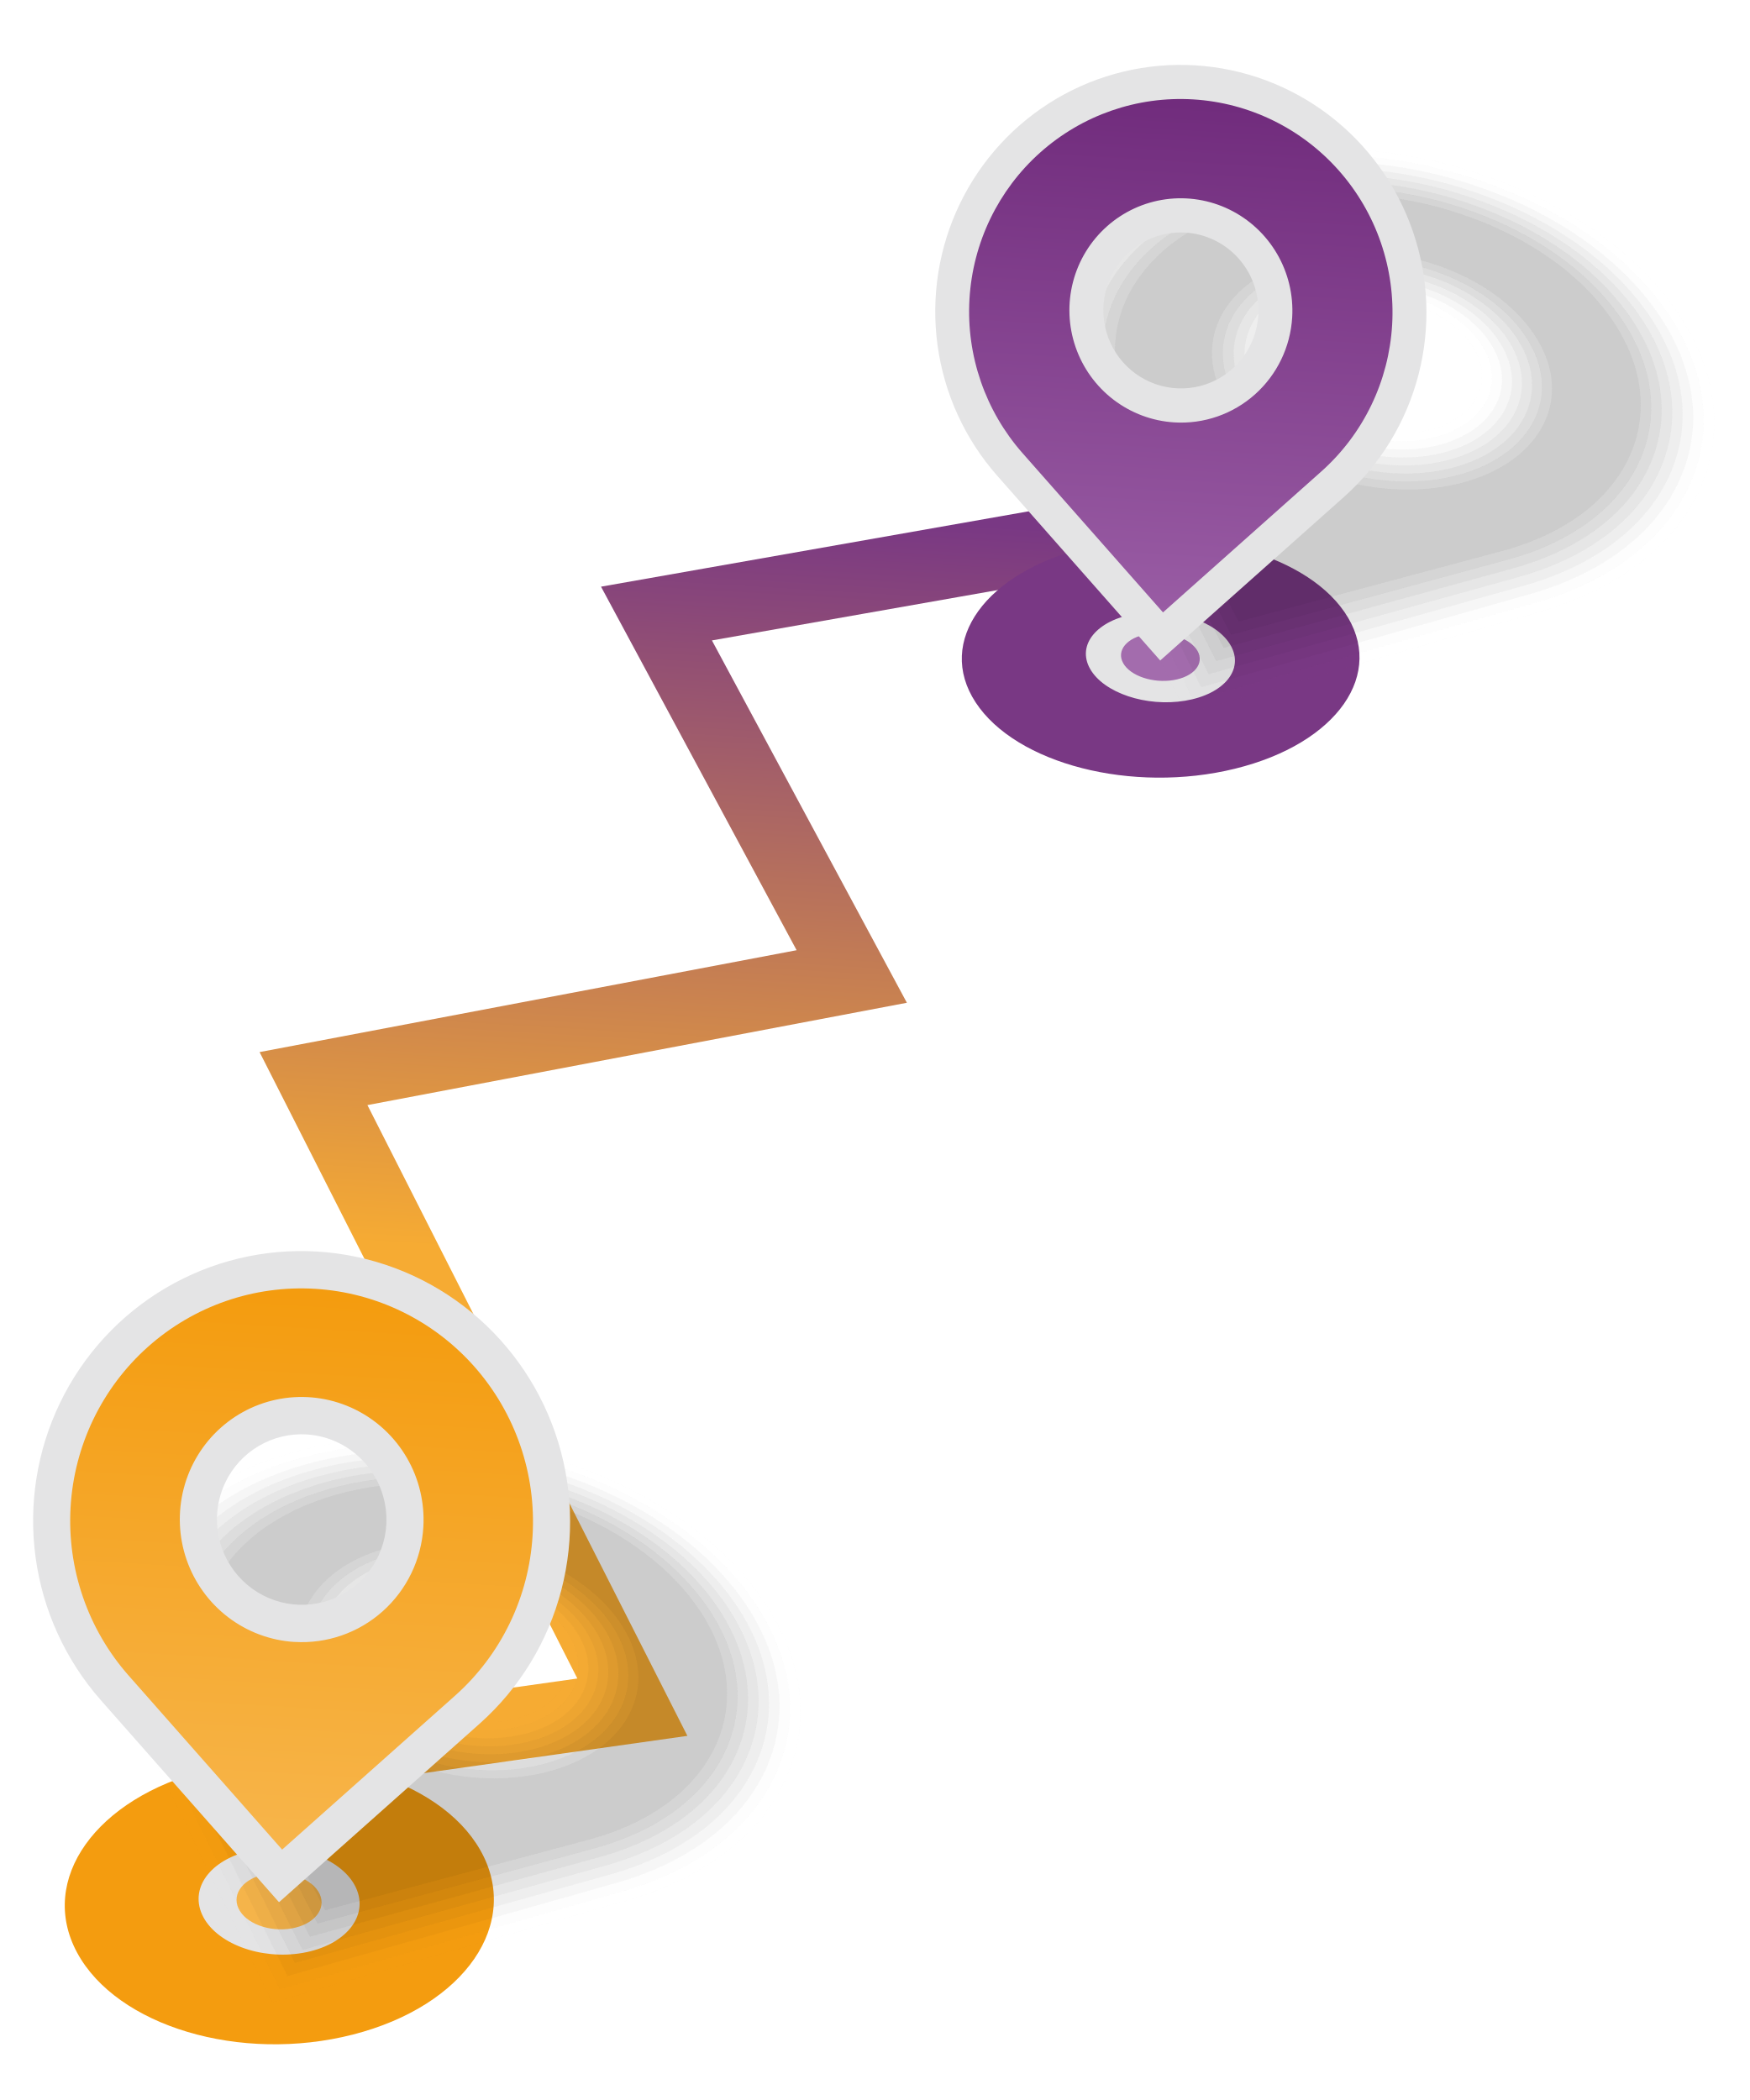
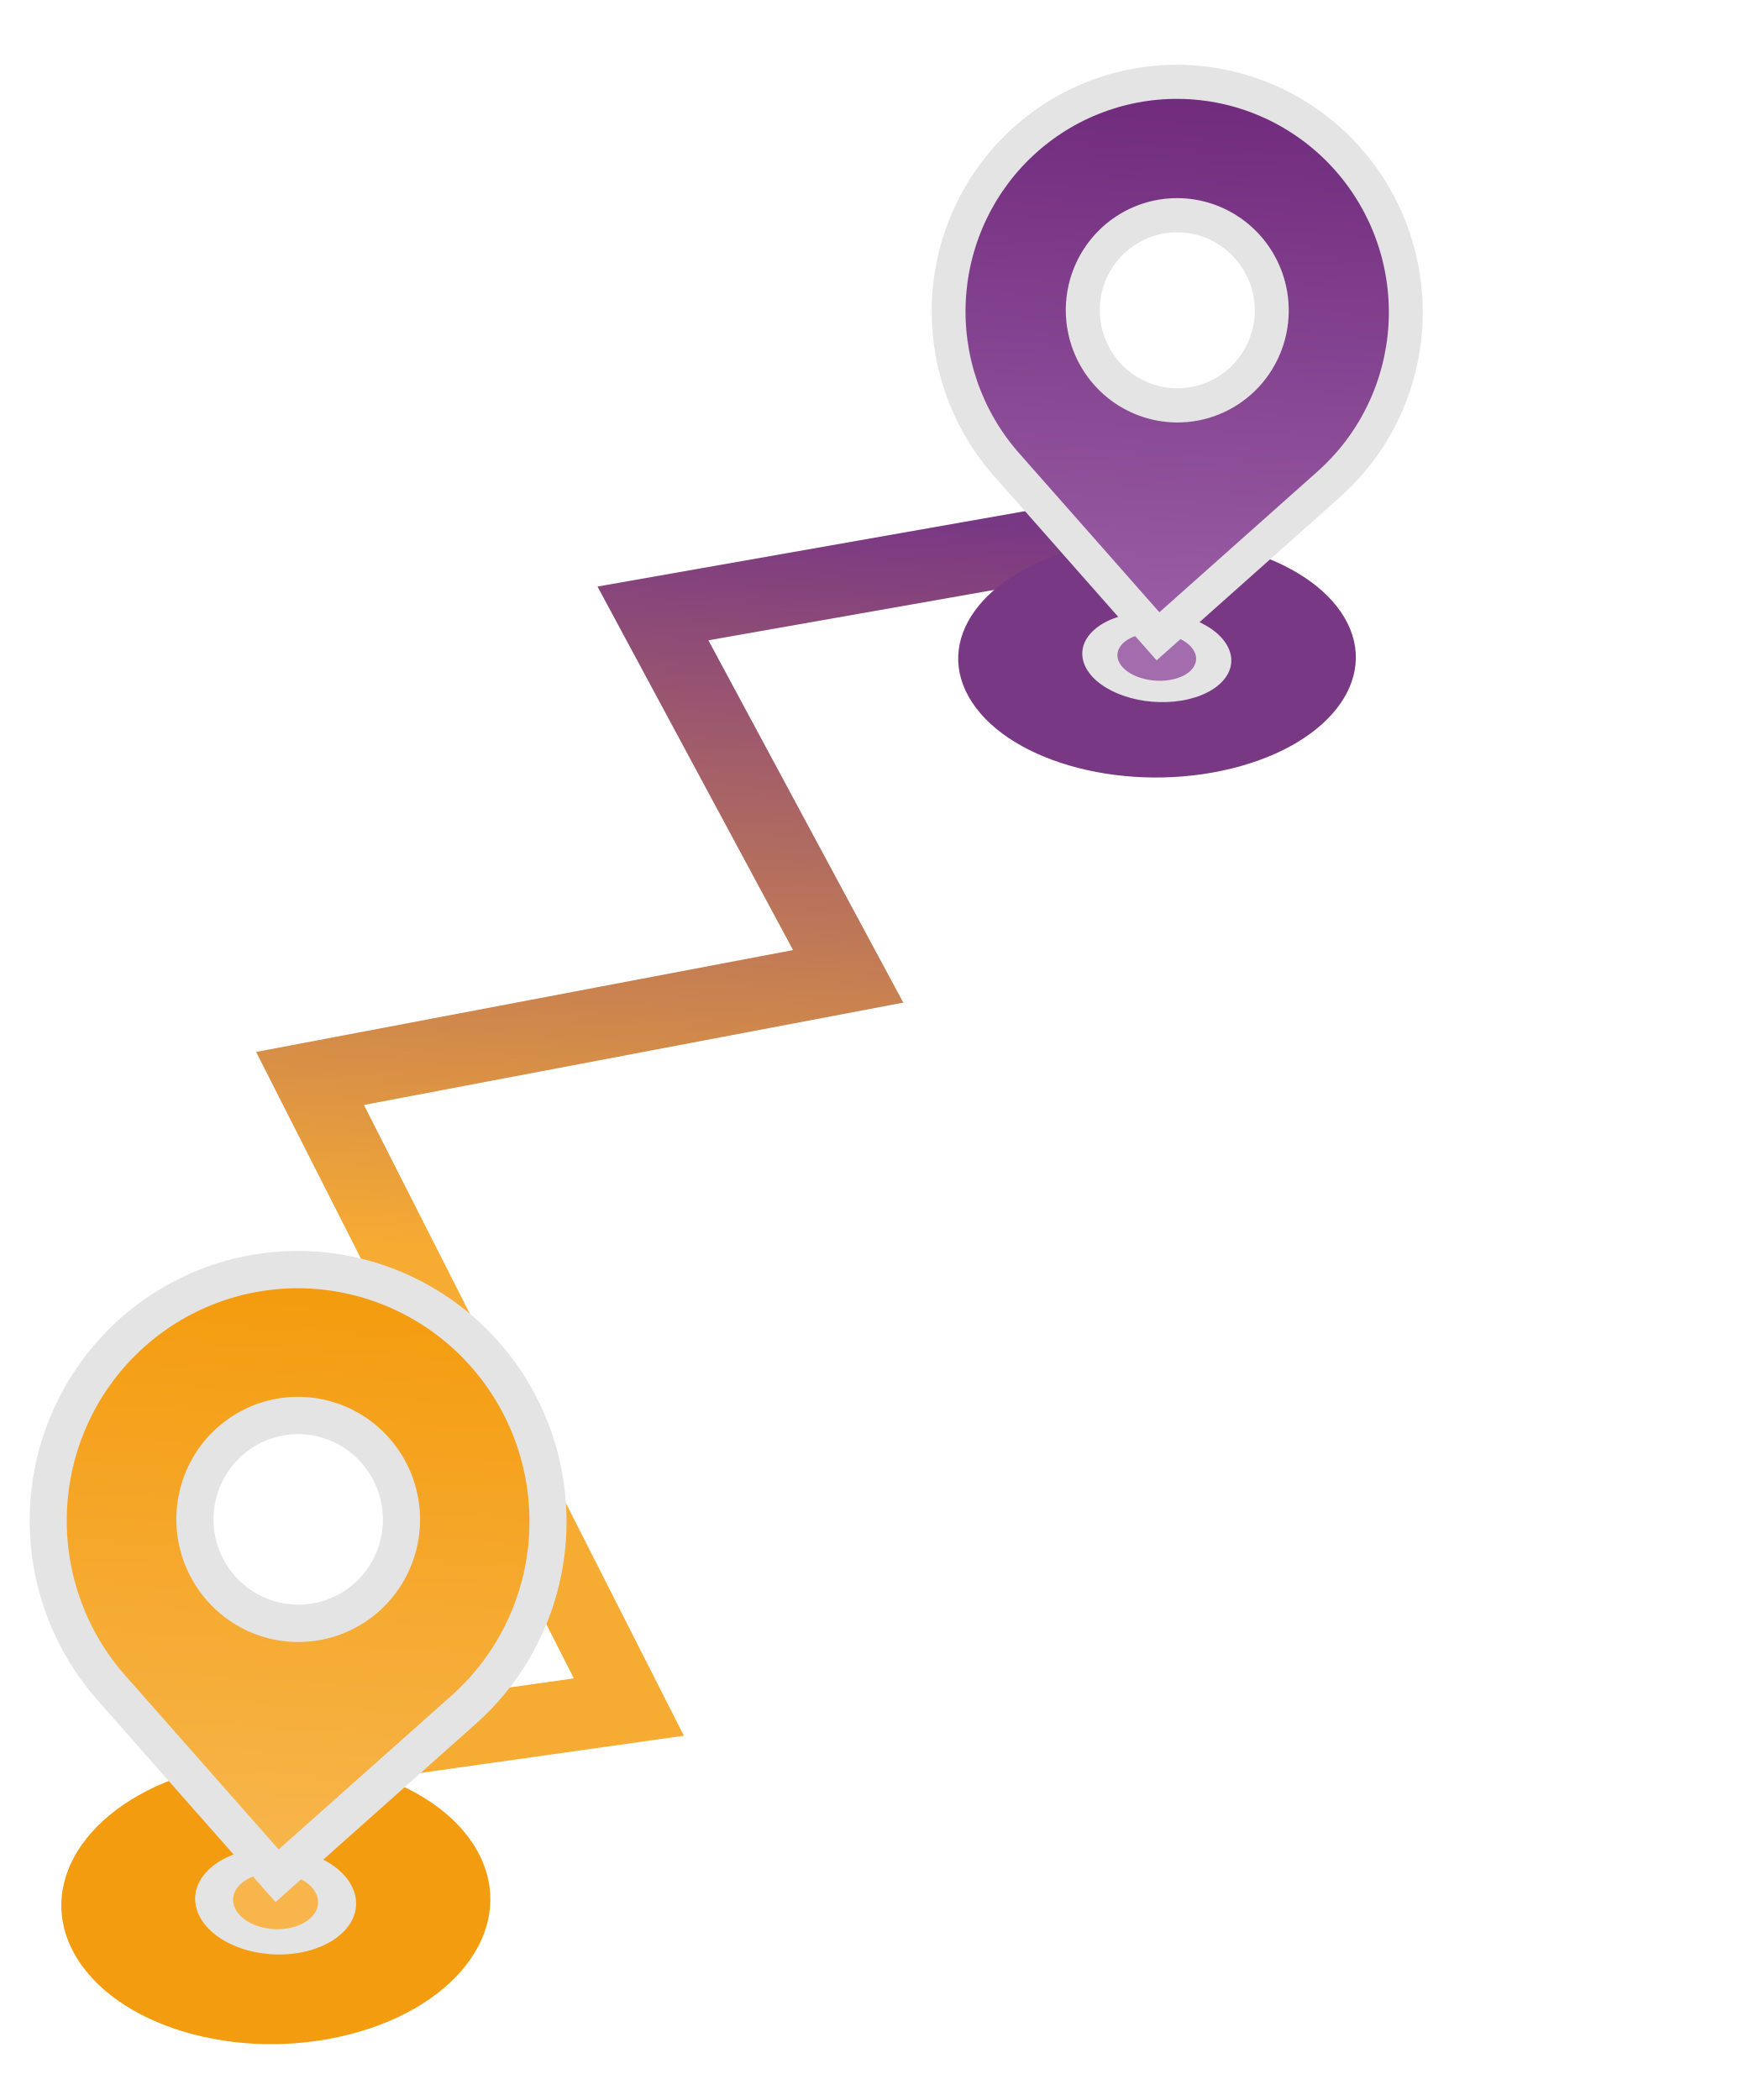
- <svg xmlns="http://www.w3.org/2000/svg" width="264" height="317" viewBox="0 0 264 317" fill="none">
-   <path d="M168.429 80.391L99.081 92.617L128.553 147.402L47.317 162.816L95.443 257.704L41.182 265.374" stroke="url(#paint0_linear_1035_7408)" stroke-width="10.897" />
-   <path d="M72.479 279.262C78.76 290.28 70.195 302.798 53.26 307.123C36.294 311.46 17.614 305.866 11.626 294.731C5.702 283.709 14.476 271.431 31.148 267.21C47.798 263.001 66.262 268.354 72.479 279.262Z" fill="#F49C0F" />
-   <path d="M53.718 284.946C55.721 289.248 52.143 293.662 45.715 294.791C39.287 295.92 32.468 293.331 30.507 289.015C28.546 284.699 32.157 280.339 38.549 279.221C44.94 278.104 51.722 280.662 53.718 284.946Z" fill="#E4E4E5" />
-   <path d="M48.249 285.905C49.301 288.179 47.407 290.506 44.016 291.101C40.624 291.697 37.025 290.331 35.984 288.055C34.944 285.78 36.848 283.467 40.23 282.874C43.611 282.281 47.199 283.638 48.249 285.905Z" fill="#F7B54B" />
-   <path d="M202.917 92.385C209.247 101.608 201.891 112.229 186.406 116.035C170.893 119.848 153.327 115.328 147.24 106.012C141.21 96.783 148.76 86.345 164.021 82.625C179.27 78.912 196.647 83.25 202.917 92.385Z" fill="#793884" />
-   <path d="M185.739 97.422C187.817 101.052 184.746 104.798 178.871 105.776C172.996 106.755 166.559 104.589 164.517 100.949C162.475 97.309 165.577 93.601 171.422 92.633C177.266 91.666 183.669 93.804 185.739 97.422Z" fill="#E4E4E5" />
-   <path d="M180.738 98.253C181.832 100.172 180.206 102.15 177.105 102.662C174.004 103.174 170.609 102.038 169.526 100.117C168.442 98.195 170.078 96.23 173.169 95.717C176.261 95.204 179.65 96.339 180.738 98.253Z" fill="#A36CAD" />
-   <g style="mix-blend-mode:hard-light">
-     <path opacity="0.125" d="M76.224 240.797C68.978 238.179 60.693 239.703 57.63 244.389C54.411 249.311 58.11 255.827 66.026 258.687C73.942 261.548 82.537 259.475 85.071 254.305C87.486 249.384 83.472 243.416 76.224 240.797ZM20.577 260.163C15.698 250.146 16.826 240.159 23.273 232.098C29.334 224.518 39.419 219.5 51.557 217.678C63.58 215.983 75.839 217.275 87.265 221.439C98.76 225.597 108.306 232.225 114.325 240.363C120.593 248.838 122.488 258.185 119.311 266.806C115.932 275.977 107.239 283.232 94.552 286.9L41.113 302.284L20.577 260.163Z" fill="#7D7D7D" />
-     <path opacity="0.25" d="M76.712 239.943C68.73 237.058 59.58 238.712 56.154 243.871C52.535 249.319 56.605 256.573 65.415 259.756C74.225 262.94 83.765 260.603 86.532 254.847C89.155 249.399 84.695 242.826 76.712 239.943ZM22.352 259.788C17.609 250.121 18.655 240.471 24.845 232.666C30.675 225.315 40.414 220.439 52.164 218.649C63.819 216.989 75.707 218.233 86.786 222.27C97.937 226.297 107.185 232.737 113.003 240.634C119.052 248.852 120.853 257.899 117.74 266.229C114.436 275.079 106.004 282.061 93.739 285.579L42.249 300.291L22.352 259.788Z" fill="#7A7A7A" />
-     <path opacity="0.375" d="M77.201 239.086C68.487 235.936 58.466 237.724 54.681 243.353C50.659 249.327 55.098 257.318 64.807 260.827C74.516 264.336 84.993 261.733 87.994 255.39C90.824 249.415 85.918 242.237 77.201 239.086ZM24.131 259.413C19.523 250.097 20.485 240.784 26.421 233.234C32.017 226.111 41.414 221.371 52.773 219.628C64.06 218.003 75.578 219.199 86.31 223.11C97.115 227.015 106.069 233.26 111.682 240.915C117.514 248.869 119.219 257.619 116.171 265.663C112.941 274.189 104.772 280.902 92.921 284.27L43.38 298.305L24.131 259.413Z" fill="#767676" />
-     <path opacity="0.5" d="M77.688 238.231C68.234 234.815 57.353 236.733 53.205 242.836C48.783 249.335 53.592 258.064 64.197 261.896C74.802 265.728 86.22 262.862 89.454 255.932C92.492 249.432 87.137 241.647 77.688 238.231ZM25.9 259.036C21.428 250.072 22.307 241.094 27.987 233.799C33.352 226.91 42.404 222.305 53.374 220.606C64.294 219.015 75.443 220.164 85.828 223.95C96.287 227.731 104.944 233.78 110.355 241.192C115.969 248.886 117.577 257.34 114.593 265.093C111.438 273.299 103.532 279.739 92.109 282.957L44.517 296.317L25.9 259.036Z" fill="#737373" />
-     <path opacity="0.625" d="M78.177 237.376C67.988 233.695 56.241 235.745 51.732 242.317C46.91 249.344 52.086 258.817 63.589 262.966C75.091 267.116 87.449 263.992 90.915 256.483C94.161 249.447 88.363 241.055 78.177 237.376ZM27.682 258.661C23.345 250.048 24.141 241.405 29.566 234.368C34.7 227.704 43.408 223.242 53.988 221.586C64.54 220.032 75.317 221.134 85.354 224.795C95.47 228.449 103.832 234.306 109.037 241.471C114.434 248.904 115.95 257.059 113.028 264.524C109.946 272.406 102.303 278.577 91.302 281.647L45.659 294.33L27.682 258.661Z" fill="#707070" />
-     <path opacity="0.75" d="M78.663 236.521C67.74 232.574 55.125 234.762 50.258 241.799C45.035 249.352 50.583 259.553 62.98 264.038C75.378 268.523 88.673 265.122 92.378 257.017C95.829 249.463 89.586 240.468 78.663 236.521ZM29.456 258.286C25.254 250.024 25.968 241.716 31.129 234.936C36.031 228.499 44.4 224.178 54.586 222.565C64.77 221.046 75.177 222.102 84.867 225.637C94.637 229.168 102.702 234.829 107.706 241.758C112.884 248.931 114.304 256.789 111.448 263.959C108.439 271.52 101.058 277.42 90.478 280.338L46.783 292.345L29.456 258.286Z" fill="#6D6D6D" />
-     <path opacity="0.875" d="M79.152 235.666C67.492 231.452 54.013 233.764 48.781 241.28C43.159 249.359 49.077 260.302 62.367 265.105C75.658 269.909 89.901 266.25 93.836 257.559C97.498 249.477 90.81 239.878 79.152 235.666ZM31.231 257.908C27.166 249.997 27.796 242.027 32.708 235.502C37.381 229.295 45.398 225.112 55.199 223.543C65.016 222.06 75.051 223.068 84.394 226.477C93.82 229.881 101.588 235.351 106.389 242.04C111.351 248.951 112.675 256.509 109.882 263.396C106.947 270.636 99.831 276.263 89.671 279.033L47.928 290.36L31.231 257.908Z" fill="#696969" />
-     <path d="M79.639 234.81C67.246 230.332 52.899 232.775 47.307 240.762C41.281 249.367 47.568 261.048 61.758 266.175C75.948 271.302 91.129 267.38 95.297 258.103C99.169 249.495 92.031 239.289 79.639 234.81ZM33.007 257.529C29.077 249.968 29.624 242.334 34.282 236.064C38.721 230.086 46.395 226.042 55.807 224.506C65.256 223.059 74.921 224.022 83.915 227.304C92.997 230.586 100.472 235.854 105.067 242.305C109.81 248.957 111.04 256.218 108.312 262.816C105.452 269.733 98.596 275.089 88.859 277.71L49.058 288.365L33.007 257.529Z" fill="#666666" />
-   </g>
-   <path d="M15.229 256.658C9.905 250.62 6.477 243.133 5.379 235.143C4.281 227.153 5.561 219.018 9.059 211.768C12.557 204.519 18.114 198.479 25.029 194.413C31.944 190.347 39.905 188.438 47.906 188.926C55.906 189.415 63.588 192.279 69.978 197.157C76.368 202.036 81.181 208.709 83.807 216.332C86.433 223.956 86.754 232.188 84.731 239.988C82.707 247.788 78.429 254.804 72.438 260.151L42.112 287.146L15.229 256.658ZM46.287 216.531C43.761 216.377 41.248 216.98 39.065 218.263C36.883 219.547 35.128 221.453 34.024 223.742C32.92 226.03 32.516 228.598 32.862 231.12C33.209 233.643 34.291 236.006 35.972 237.912C37.652 239.818 39.856 241.18 42.304 241.827C44.752 242.474 47.335 242.377 49.725 241.547C52.115 240.717 54.206 239.192 55.733 237.165C57.26 235.138 58.155 232.699 58.304 230.158C58.5 226.752 57.345 223.404 55.092 220.849C52.839 218.294 49.672 216.742 46.287 216.531Z" fill="#E4E4E5" />
-   <path d="M71.626 206.33C65.473 199.352 56.821 195.115 47.574 194.551C38.328 193.986 29.243 197.14 22.319 203.319C15.395 209.498 11.199 218.196 10.653 227.499C10.108 236.802 13.259 245.949 19.412 252.926L42.582 279.2L68.715 255.936C72.144 252.877 74.94 249.168 76.942 245.019C78.944 240.87 80.114 236.364 80.384 231.757C80.654 227.151 80.02 222.534 78.517 218.171C77.014 213.808 74.673 209.785 71.626 206.33ZM44.452 247.859C40.82 247.637 37.333 246.337 34.432 244.123C31.53 241.909 29.346 238.88 28.154 235.419C26.961 231.958 26.815 228.221 27.733 224.681C28.652 221.14 30.594 217.955 33.313 215.528C36.033 213.101 39.408 211.541 43.012 211.045C46.616 210.55 50.287 211.141 53.56 212.744C56.834 214.347 59.563 216.89 61.403 220.052C63.243 223.213 64.11 226.851 63.896 230.505C63.608 235.404 61.397 239.983 57.751 243.236C54.105 246.489 49.321 248.15 44.452 247.853L44.452 247.859Z" fill="url(#paint1_linear_1035_7408)" />
-   <g style="mix-blend-mode:hard-light">
-     <path opacity="0.125" d="M214.125 46.254C206.877 43.635 198.593 45.159 195.529 49.845C192.31 54.767 196.011 61.283 203.925 64.143C211.84 67.003 220.438 64.931 222.972 59.763C225.38 54.84 221.366 48.873 214.125 46.254ZM158.471 65.619C153.592 55.602 154.721 45.614 161.167 37.554C167.229 29.976 177.313 24.957 189.452 23.125C201.474 21.43 213.733 22.722 225.158 26.886C236.654 31.045 246.199 37.673 252.218 45.811C258.486 54.285 260.389 63.633 257.206 72.255C253.829 81.425 245.136 88.68 232.446 92.347L179.009 107.737L158.471 65.619Z" fill="#7D7D7D" />
-     <path opacity="0.25" d="M214.606 45.399C206.623 42.514 197.473 44.168 194.048 49.329C190.428 54.775 194.497 62.029 203.311 65.213C212.124 68.397 221.659 66.06 224.426 60.305C227.048 54.849 222.592 48.282 214.606 45.399ZM160.248 65.244C155.505 55.577 156.549 45.928 162.74 38.123C168.569 30.771 178.308 25.895 190.057 24.105C201.712 22.444 213.601 23.687 224.681 27.724C235.831 31.753 245.079 38.192 250.896 46.088C256.946 54.306 258.746 63.353 255.635 71.684C252.329 80.533 243.9 87.516 231.632 91.033L180.143 105.745L160.248 65.244Z" fill="#7A7A7A" />
-     <path opacity="0.375" d="M215.093 44.54C206.379 41.391 196.36 43.177 192.574 48.808C188.553 54.781 192.992 62.771 202.699 66.28C212.407 69.788 222.886 67.186 225.887 60.845C228.716 54.87 223.812 47.692 215.093 44.54ZM162.024 64.866C157.416 55.55 158.377 46.237 164.312 38.687C169.911 31.565 179.305 26.824 190.664 25.081C201.951 23.456 213.469 24.652 224.201 28.564C235.008 32.468 243.961 38.713 249.573 46.368C255.406 54.322 257.111 63.074 254.062 71.115C250.831 79.644 242.665 86.356 230.819 89.723L181.278 103.759L162.024 64.866Z" fill="#767676" />
-     <path opacity="0.5" d="M215.581 43.686C206.129 40.272 195.246 42.189 191.099 48.292C186.677 54.791 191.485 63.52 202.091 67.352C212.698 71.184 224.113 68.319 227.349 61.389C230.386 54.895 225.035 47.104 215.581 43.686ZM163.793 64.493C159.321 55.527 160.198 46.549 165.879 39.256C171.245 32.367 180.297 27.762 191.266 26.062C202.186 24.472 213.333 25.621 223.717 29.407C234.178 33.188 242.834 39.237 248.246 46.65C253.859 54.343 255.47 62.797 252.484 70.55C249.329 78.756 241.423 85.196 230 88.415L182.406 101.775L163.793 64.493Z" fill="#737373" />
-     <path opacity="0.625" d="M216.07 42.832C205.882 39.151 194.134 41.2 189.625 47.772C184.803 54.798 189.98 64.272 201.482 68.421C212.983 72.57 225.34 69.448 228.809 61.938C232.054 54.902 226.258 46.513 216.07 42.832ZM165.575 64.116C161.238 55.502 162.034 46.861 167.459 39.823C172.593 33.157 181.301 28.697 191.881 27.041C202.433 25.487 213.21 26.589 223.247 30.25C233.363 33.906 241.724 39.761 246.938 46.926C252.333 54.359 253.848 62.514 250.929 69.979C247.846 77.863 240.202 84.032 229.2 87.101L183.558 99.785L165.575 64.116Z" fill="#707070" />
-     <path opacity="0.75" d="M216.562 41.976C205.639 38.03 193.024 40.217 188.157 47.254C182.934 54.807 188.482 65.008 200.879 69.491C213.277 73.975 226.572 70.577 230.279 62.474C233.722 54.917 227.482 45.926 216.562 41.976ZM167.35 63.736C163.149 55.474 163.863 47.169 169.024 40.388C173.926 33.951 182.295 29.63 192.48 28.017C202.664 26.498 213.071 27.553 222.76 31.088C232.532 34.62 240.596 40.281 245.601 47.211C250.78 54.382 252.199 62.241 249.342 69.412C246.334 76.972 238.955 82.872 228.373 85.79L184.678 97.799L167.35 63.736Z" fill="#6D6D6D" />
-     <path opacity="0.875" d="M217.044 41.121C205.385 36.908 191.907 39.219 186.675 46.736C181.053 54.815 186.971 65.757 200.262 70.561C213.553 75.364 227.796 71.706 231.73 63.016C235.392 54.933 228.698 45.333 217.044 41.121ZM169.125 63.364C165.06 55.453 165.69 47.483 170.603 40.958C175.273 34.75 183.292 30.567 193.093 28.999C202.91 27.515 212.946 28.524 222.288 31.933C231.714 35.336 239.484 40.807 244.284 47.495C249.245 54.407 250.568 61.966 247.777 68.852C244.843 76.092 237.725 81.719 227.565 84.489L185.818 95.821L169.125 63.364Z" fill="#696969" />
-     <path d="M217.533 40.266C205.138 35.787 190.794 38.23 185.2 46.217C179.174 54.822 185.461 66.503 199.652 71.63C213.843 76.757 229.023 72.835 233.191 63.559C237.06 54.95 229.925 44.744 217.533 40.266ZM170.901 62.984C166.971 55.423 167.518 47.789 172.176 41.521C176.616 35.541 184.291 31.497 193.701 29.961C203.15 28.514 212.816 29.476 221.811 32.76C230.892 36.041 238.364 41.309 242.963 47.762C247.706 54.412 248.935 61.673 246.206 68.271C243.344 75.189 236.49 80.544 226.752 83.165L186.951 93.821L170.901 62.984Z" fill="#666666" />
-   </g>
-   <path d="M150.513 71.818C145.643 66.295 142.508 59.447 141.504 52.138C140.5 44.829 141.672 37.389 144.871 30.757C148.071 24.126 153.154 18.602 159.479 14.883C165.804 11.164 173.086 9.417 180.404 9.864C187.723 10.311 194.749 12.931 200.594 17.393C206.44 21.855 210.842 27.959 213.244 34.932C215.646 41.905 215.94 49.435 214.089 56.57C212.239 63.704 208.326 70.122 202.846 75.013L175.108 99.704L150.513 71.818ZM178.919 35.107C176.608 34.965 174.309 35.517 172.311 36.691C170.314 37.865 168.709 39.609 167.699 41.703C166.688 43.797 166.318 46.146 166.636 48.454C166.953 50.761 167.943 52.924 169.48 54.667C171.018 56.411 173.034 57.658 175.274 58.249C177.514 58.841 179.876 58.752 182.063 57.992C184.25 57.233 186.163 55.837 187.56 53.983C188.957 52.128 189.775 49.897 189.911 47.572C190.09 44.456 189.033 41.394 186.972 39.057C184.912 36.72 182.015 35.3 178.919 35.107Z" fill="#E4E4E5" />
-   <path d="M202.1 25.779C196.471 19.396 188.557 15.52 180.098 15.004C171.638 14.487 163.327 17.373 156.993 23.025C150.659 28.678 146.82 36.635 146.321 45.146C145.822 53.657 148.705 62.024 154.333 68.407L175.529 92.442L199.434 71.161C202.572 68.363 205.13 64.969 206.963 61.174C208.795 57.379 209.865 53.256 210.113 49.042C210.361 44.828 209.78 40.604 208.406 36.613C207.031 32.621 204.888 28.94 202.1 25.779ZM177.24 63.762C173.917 63.559 170.728 62.37 168.074 60.344C165.42 58.319 163.422 55.547 162.332 52.382C161.241 49.216 161.108 45.797 161.948 42.559C162.788 39.32 164.565 36.406 167.052 34.186C169.54 31.966 172.628 30.539 175.925 30.085C179.221 29.632 182.579 30.173 185.574 31.64C188.569 33.106 191.065 35.433 192.748 38.325C194.431 41.217 195.225 44.545 195.029 47.887C194.766 52.37 192.744 56.56 189.408 59.538C186.072 62.515 181.695 64.034 177.24 63.762Z" fill="url(#paint2_linear_1035_7408)" />
+ <svg xmlns="http://www.w3.org/2000/svg" width="263" height="317" viewBox="0 0 263 317" fill="none">
+   <path d="M167.912 80.37L98.564 92.596L128.035 147.382L46.8 162.795L94.926 257.684L40.665 265.354" stroke="url(#paint0_linear_12_47)" stroke-width="10.897" />
+   <path d="M71.961 279.241C78.242 290.259 69.677 302.778 52.742 307.102C35.776 311.44 17.097 305.846 11.108 294.711C5.184 283.689 13.958 271.41 30.63 267.19C47.28 262.981 65.745 268.334 71.961 279.241Z" fill="#F49C0F" />
+   <path d="M53.201 284.926C55.203 289.227 51.626 293.641 45.198 294.77C38.77 295.899 31.951 293.31 29.989 288.994C28.028 284.679 31.64 280.318 38.031 279.201C44.423 278.084 51.205 280.641 53.201 284.926Z" fill="#E4E4E5" />
+   <path d="M47.732 285.884C48.784 288.159 46.89 290.485 43.498 291.081C40.107 291.676 36.508 290.31 35.467 288.035C34.426 285.759 36.33 283.446 39.712 282.853C43.094 282.26 46.681 283.618 47.732 285.884Z" fill="#F7B54B" />
+   <path d="M202.399 92.365C208.729 101.588 201.374 112.208 185.889 116.014C170.375 119.827 152.809 115.307 146.722 105.991C140.693 96.763 148.242 86.324 163.504 82.605C178.752 78.891 196.13 83.229 202.399 92.365Z" fill="#793884" />
+   <path d="M185.221 97.402C187.3 101.032 184.229 104.777 178.354 105.756C172.479 106.734 166.042 104.569 164 100.929C161.958 97.288 165.06 93.581 170.904 92.613C176.749 91.645 183.152 93.784 185.221 97.402Z" fill="#E4E4E5" />
+   <path d="M180.221 98.233C181.314 100.151 179.689 102.129 176.588 102.642C173.487 103.154 170.092 102.018 169.008 100.096C167.925 98.175 169.56 96.21 172.652 95.697C175.744 95.184 179.132 96.319 180.221 98.233Z" fill="#A36CAD" />
+   <path d="M14.711 256.637C9.387 250.6 5.96 243.113 4.861 235.122C3.763 227.132 5.044 218.998 8.542 211.748C12.039 204.498 17.597 198.458 24.512 194.392C31.426 190.326 39.387 188.417 47.388 188.905C55.389 189.394 63.07 192.258 69.461 197.137C75.851 202.015 80.663 208.688 83.29 216.312C85.915 223.935 86.237 232.168 84.213 239.967C82.19 247.767 77.912 254.784 71.921 260.13L41.595 287.125L14.711 256.637ZM45.769 216.51C43.244 216.356 40.731 216.959 38.548 218.242C36.365 219.526 34.611 221.433 33.507 223.721C32.403 226.01 31.998 228.578 32.345 231.1C32.692 233.622 33.774 235.986 35.454 237.891C37.135 239.797 39.339 241.16 41.787 241.807C44.235 242.454 46.817 242.356 49.208 241.526C51.598 240.696 53.689 239.171 55.216 237.144C56.743 235.117 57.638 232.679 57.786 230.138C57.982 226.731 56.827 223.383 54.574 220.829C52.321 218.274 49.155 216.721 45.769 216.51Z" fill="#E4E4E5" />
+   <path d="M71.108 206.309C64.955 199.332 56.304 195.095 47.057 194.53C37.81 193.965 28.726 197.12 21.802 203.299C14.877 209.478 10.681 218.175 10.136 227.478C9.591 236.782 12.741 245.928 18.894 252.905L42.065 279.179L68.198 255.916C71.627 252.857 74.422 249.147 76.425 244.998C78.427 240.85 79.597 236.343 79.867 231.737C80.137 227.13 79.503 222.513 78 218.151C76.497 213.788 74.155 209.764 71.108 206.309ZM43.934 247.838C40.302 247.617 36.815 246.317 33.914 244.102C31.013 241.888 28.828 238.859 27.636 235.398C26.444 231.938 26.298 228.201 27.216 224.66C28.134 221.119 30.076 217.934 32.796 215.507C35.515 213.08 38.89 211.52 42.494 211.024C46.098 210.529 49.769 211.12 53.043 212.723C56.316 214.326 59.046 216.87 60.885 220.031C62.725 223.192 63.593 226.83 63.379 230.484C63.09 235.383 60.88 239.962 57.234 243.215C53.587 246.469 48.804 248.129 43.935 247.832L43.934 247.838Z" fill="url(#paint1_linear_12_47)" />
+   <path d="M149.996 71.797C145.126 66.275 141.991 59.426 140.987 52.117C139.983 44.809 141.154 37.368 144.354 30.737C147.553 24.106 152.637 18.581 158.962 14.862C165.287 11.143 172.569 9.397 179.887 9.843C187.205 10.29 194.231 12.91 200.077 17.372C205.922 21.835 210.324 27.938 212.726 34.912C215.128 41.885 215.423 49.415 213.572 56.549C211.721 63.684 207.809 70.102 202.329 74.993L174.59 99.683L149.996 71.797ZM178.401 35.086C176.091 34.945 173.791 35.496 171.794 36.67C169.797 37.844 168.192 39.589 167.181 41.682C166.171 43.776 165.801 46.126 166.118 48.433C166.435 50.741 167.425 52.903 168.963 54.647C170.5 56.391 172.517 57.637 174.756 58.229C176.996 58.821 179.359 58.731 181.546 57.972C183.733 57.212 185.646 55.817 187.043 53.962C188.44 52.108 189.258 49.877 189.394 47.552C189.573 44.436 188.516 41.374 186.455 39.037C184.394 36.7 181.498 35.279 178.401 35.086Z" fill="#E4E4E5" />
+   <path d="M201.583 25.759C195.954 19.376 188.039 15.5 179.58 14.983C171.121 14.467 162.81 17.352 156.476 23.005C150.141 28.658 146.303 36.615 145.804 45.126C145.305 53.636 148.187 62.004 153.816 68.387L175.012 92.421L198.917 71.14C202.055 68.343 204.613 64.949 206.445 61.154C208.278 57.359 209.348 53.236 209.596 49.022C209.843 44.807 209.263 40.584 207.888 36.592C206.513 32.601 204.371 28.92 201.583 25.759ZM176.722 63.742C173.4 63.539 170.21 62.35 167.557 60.324C164.903 58.298 162.905 55.527 161.814 52.361C160.724 49.196 160.59 45.777 161.43 42.538C162.271 39.299 164.047 36.386 166.535 34.166C169.023 31.945 172.11 30.518 175.407 30.065C178.704 29.612 182.062 30.153 185.057 31.62C188.051 33.086 190.548 35.413 192.231 38.305C193.914 41.197 194.707 44.524 194.511 47.867C194.249 52.349 192.227 56.54 188.891 59.517C185.555 62.494 181.178 64.014 176.722 63.742Z" fill="url(#paint2_linear_12_47)" />
  <defs>
-     <linearGradient id="paint0_linear_1035_7408" x1="110.546" y1="76.928" x2="99.066" y2="268.837" gradientUnits="userSpaceOnUse">
+     <linearGradient id="paint0_linear_12_47" x1="110.028" y1="76.908" x2="98.548" y2="268.817" gradientUnits="userSpaceOnUse">
      <stop stop-color="#793884" />
      <stop offset="0.592" stop-color="#F6AB33" />
    </linearGradient>
-     <linearGradient id="paint1_linear_1035_7408" x1="47.531" y1="195.324" x2="42.394" y2="279.459" gradientUnits="userSpaceOnUse">
+     <linearGradient id="paint1_linear_12_47" x1="47.013" y1="195.304" x2="41.876" y2="279.438" gradientUnits="userSpaceOnUse">
      <stop offset="0.003" stop-color="#F49C0F" />
      <stop offset="1" stop-color="#F7B54B" />
    </linearGradient>
-     <linearGradient id="paint2_linear_1035_7408" x1="180.062" y1="15.715" x2="175.363" y2="92.675" gradientUnits="userSpaceOnUse">
+     <linearGradient id="paint2_linear_12_47" x1="179.545" y1="15.694" x2="174.846" y2="92.655" gradientUnits="userSpaceOnUse">
      <stop stop-color="#712C7D" />
      <stop offset="0.997" stop-color="#995CA4" />
    </linearGradient>
  </defs>
</svg>
